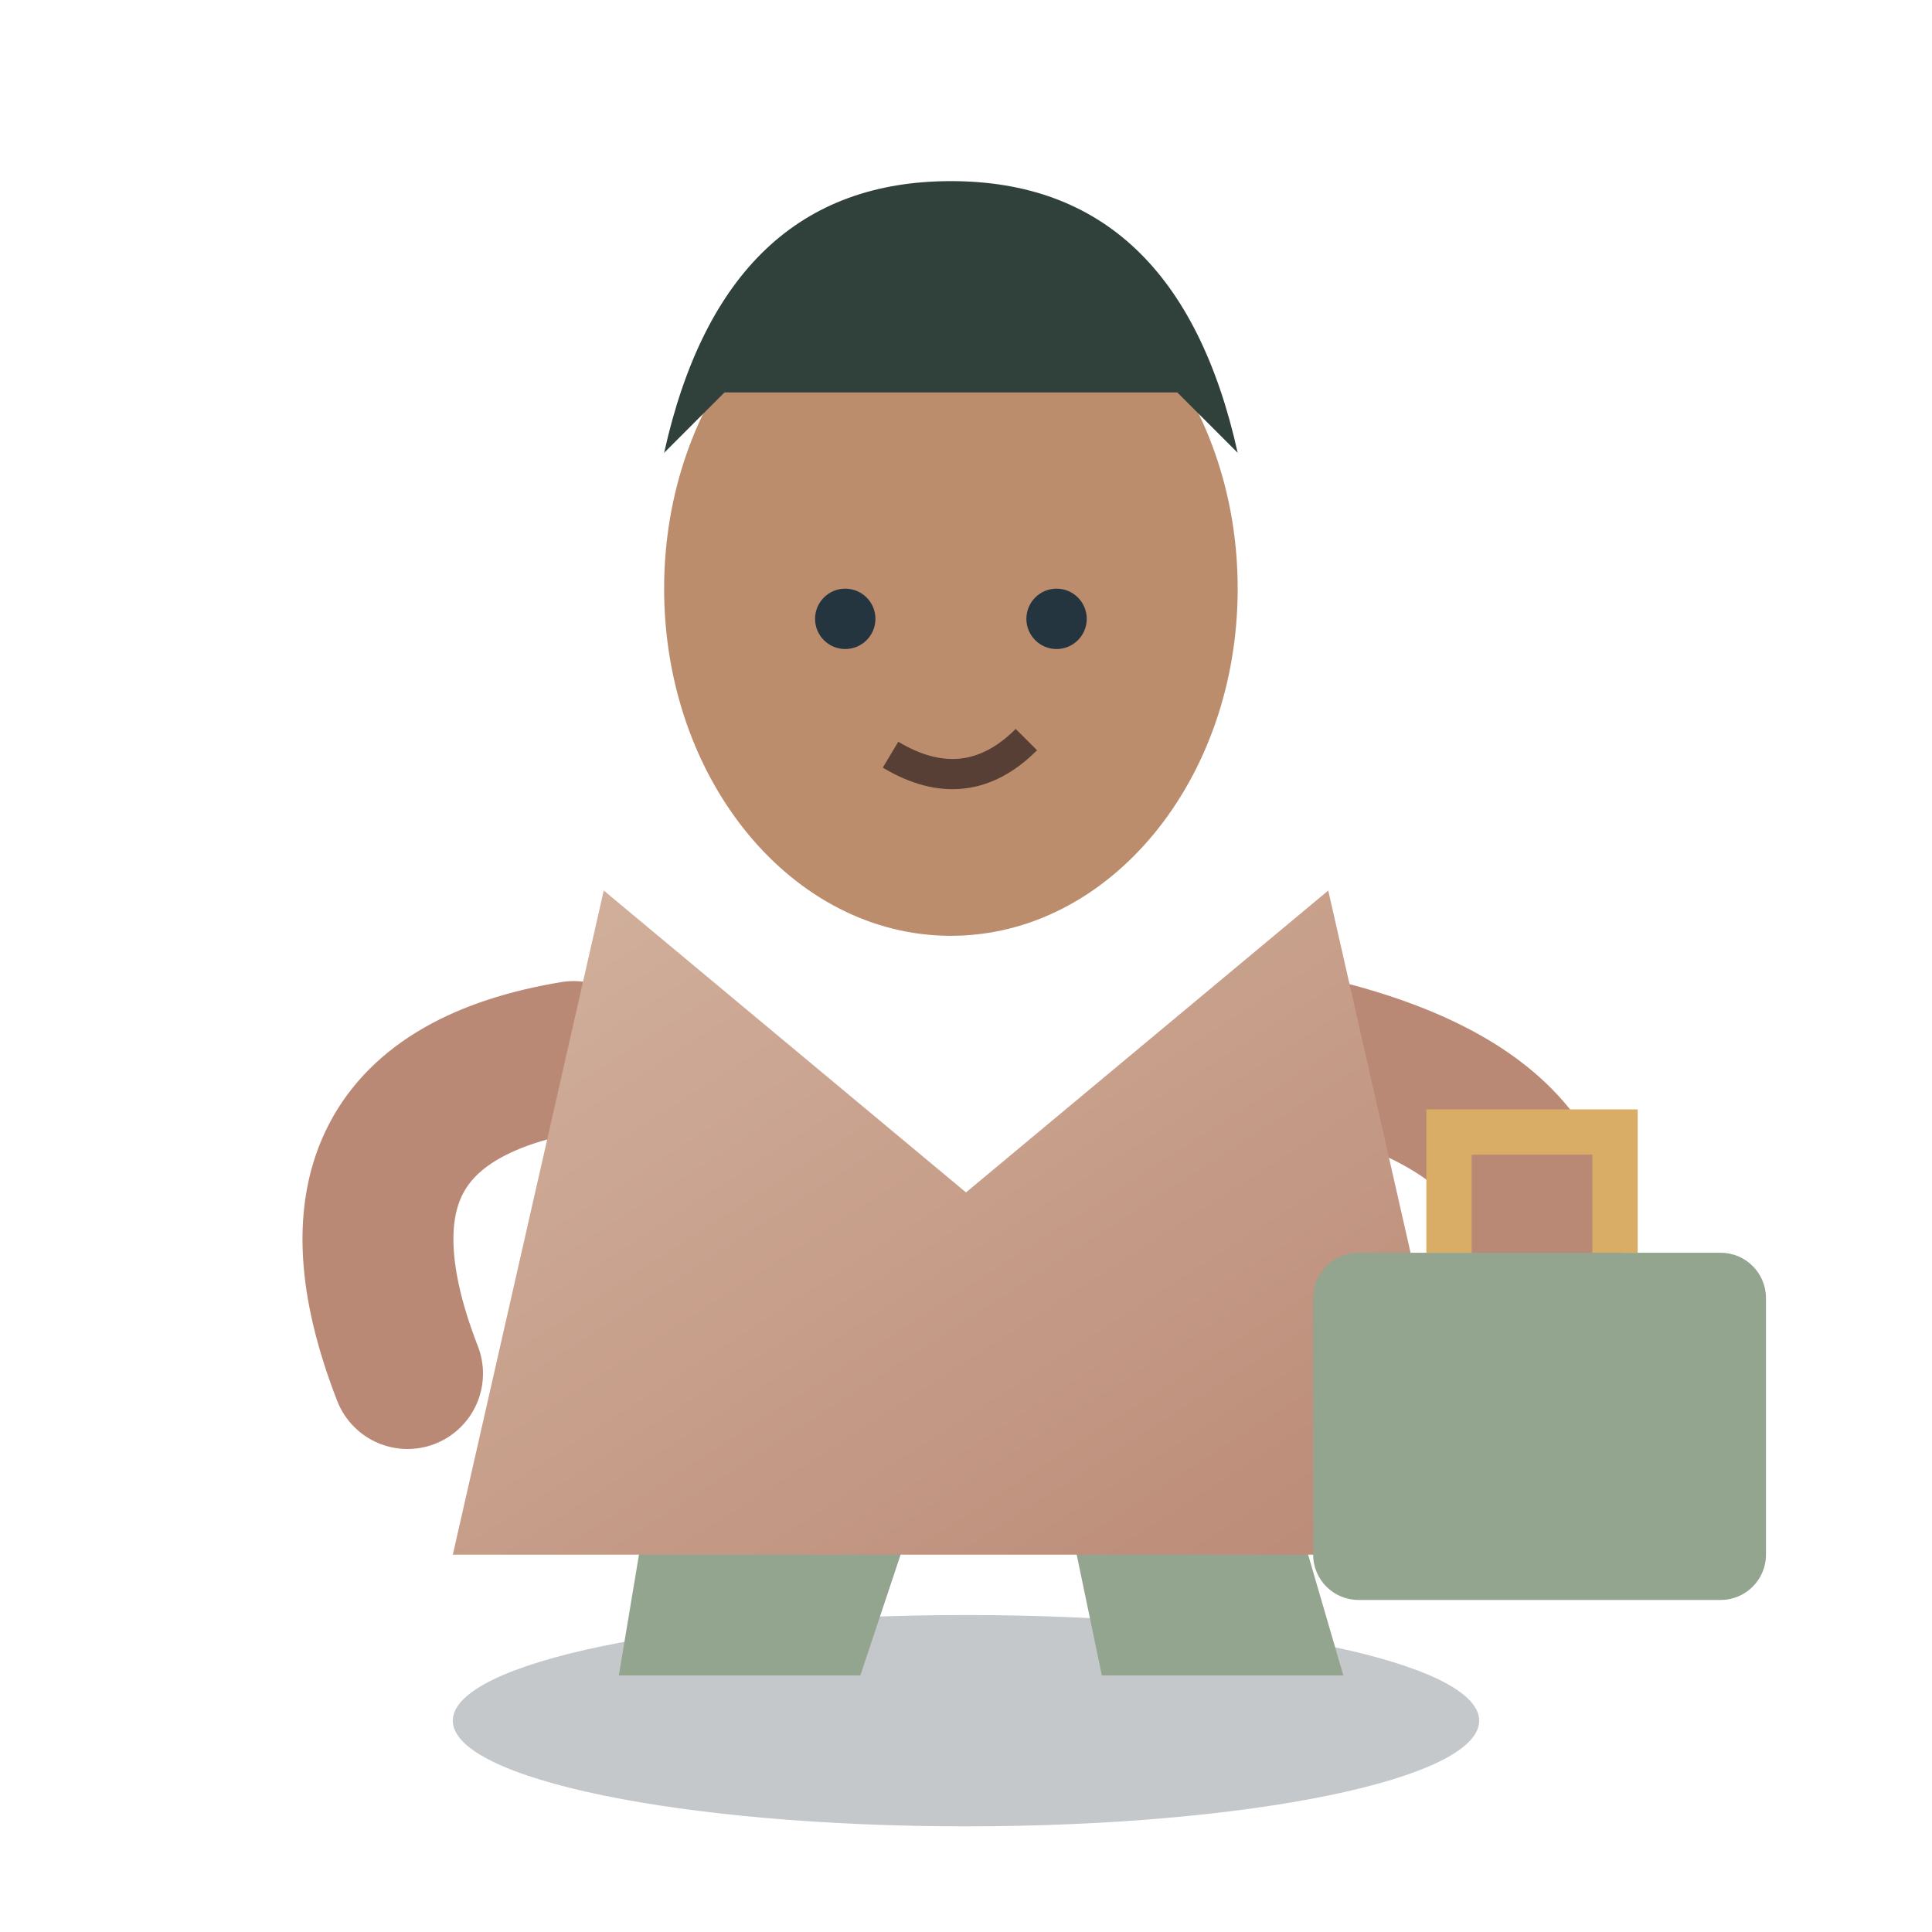
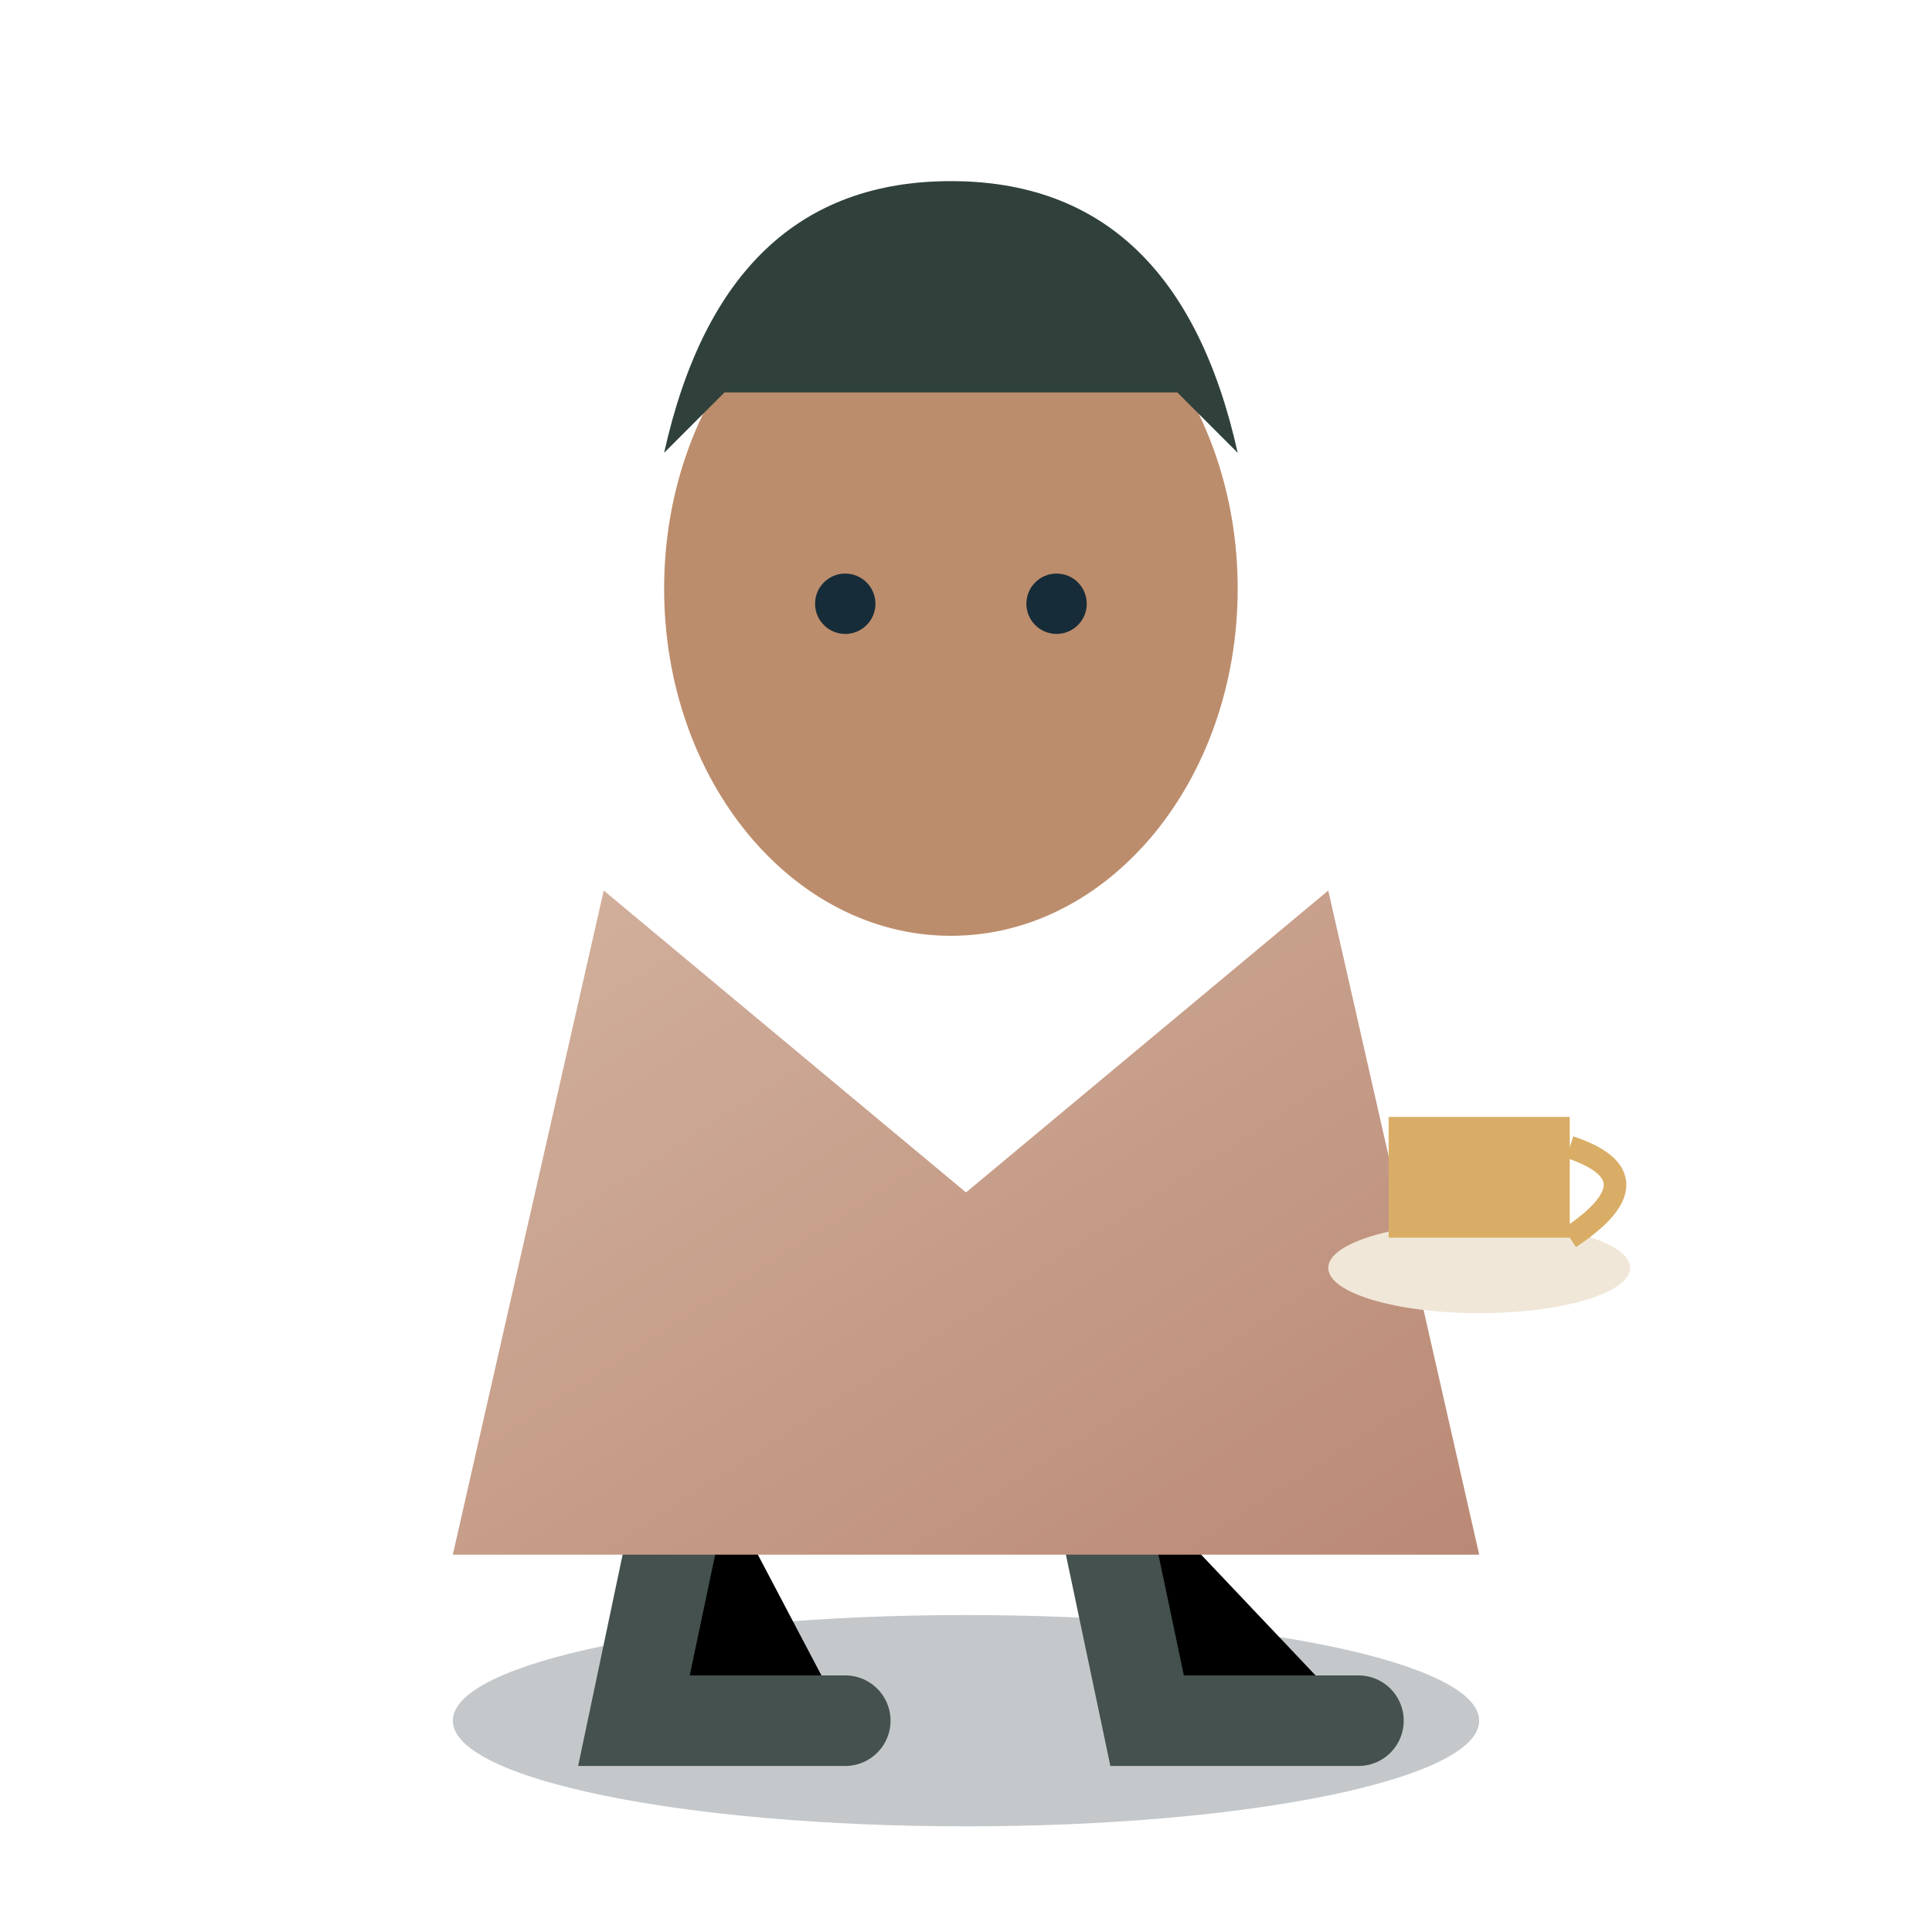
<svg xmlns="http://www.w3.org/2000/svg" width="128" height="128" viewBox="0 0 128 128">
  <defs>
    <linearGradient id="body3" x1="0" y1="0" x2="1" y2="1">
      <stop offset="0" stop-color="#d2b29e" />
      <stop offset="1" stop-color="#ba8975" />
    </linearGradient>
  </defs>
  <ellipse cx="64" cy="114" rx="34" ry="7" fill="#091726" opacity=".24" />
-   <path d="M45 87l-4 24h16l8-24M68 87l5 24h16l-7-24" fill="#93A58E" />
-   <path d="M38 70Q20 73 27 91M88 70q19 5 13 20" stroke="#ba8975" stroke-width="10" fill="none" stroke-linecap="round" />
+   <path d="M46 95l-4 19h14M72 95l4 19h14" stroke="#44514e" stroke-width="6" stroke-linecap="round" />
  <g id="shape-3">
    <path d="M30 103l10-44 24 20 24-20 10 44z" fill="url(#body3)" />
-     <ellipse cx="63" cy="39" rx="19" ry="23" fill="#bc8d6c" />
-     <path d="M44 30q4-18 19-18t19 18l-4-4H48z" fill="#30413c" />
  </g>
-   <circle cx="56" cy="41" r="2" fill="#243540" />
-   <circle cx="70" cy="41" r="2" fill="#243540" />
-   <path d="M59 50q5 3 9-1" fill="none" stroke="#573f35" stroke-width="2" />
-   <rect x="87" y="83" width="30" height="23" rx="3" fill="#93A58E" />
-   <path d="M96 83v-8h11v8" fill="none" stroke="#D9AD65" stroke-width="3" />
+   <ellipse cx="63" cy="39" rx="19" ry="23" fill="#bc8d6c" />
+   <path d="M44 30q4-18 19-18t19 18l-4-4H48z" fill="#30413c" />
+   <circle cx="56" cy="40" r="2" fill="#172c39" />
+   <circle cx="70" cy="40" r="2" fill="#172c39" />
+   <ellipse cx="98" cy="84" rx="10" ry="3" fill="#F0E7D8" />
+   <path d="M92 82v-8h12v8z" fill="#D9AD65" />
+   <path d="M104 76q6 2 0 6" fill="none" stroke="#D9AD65" stroke-width="1.5" />
</svg>
